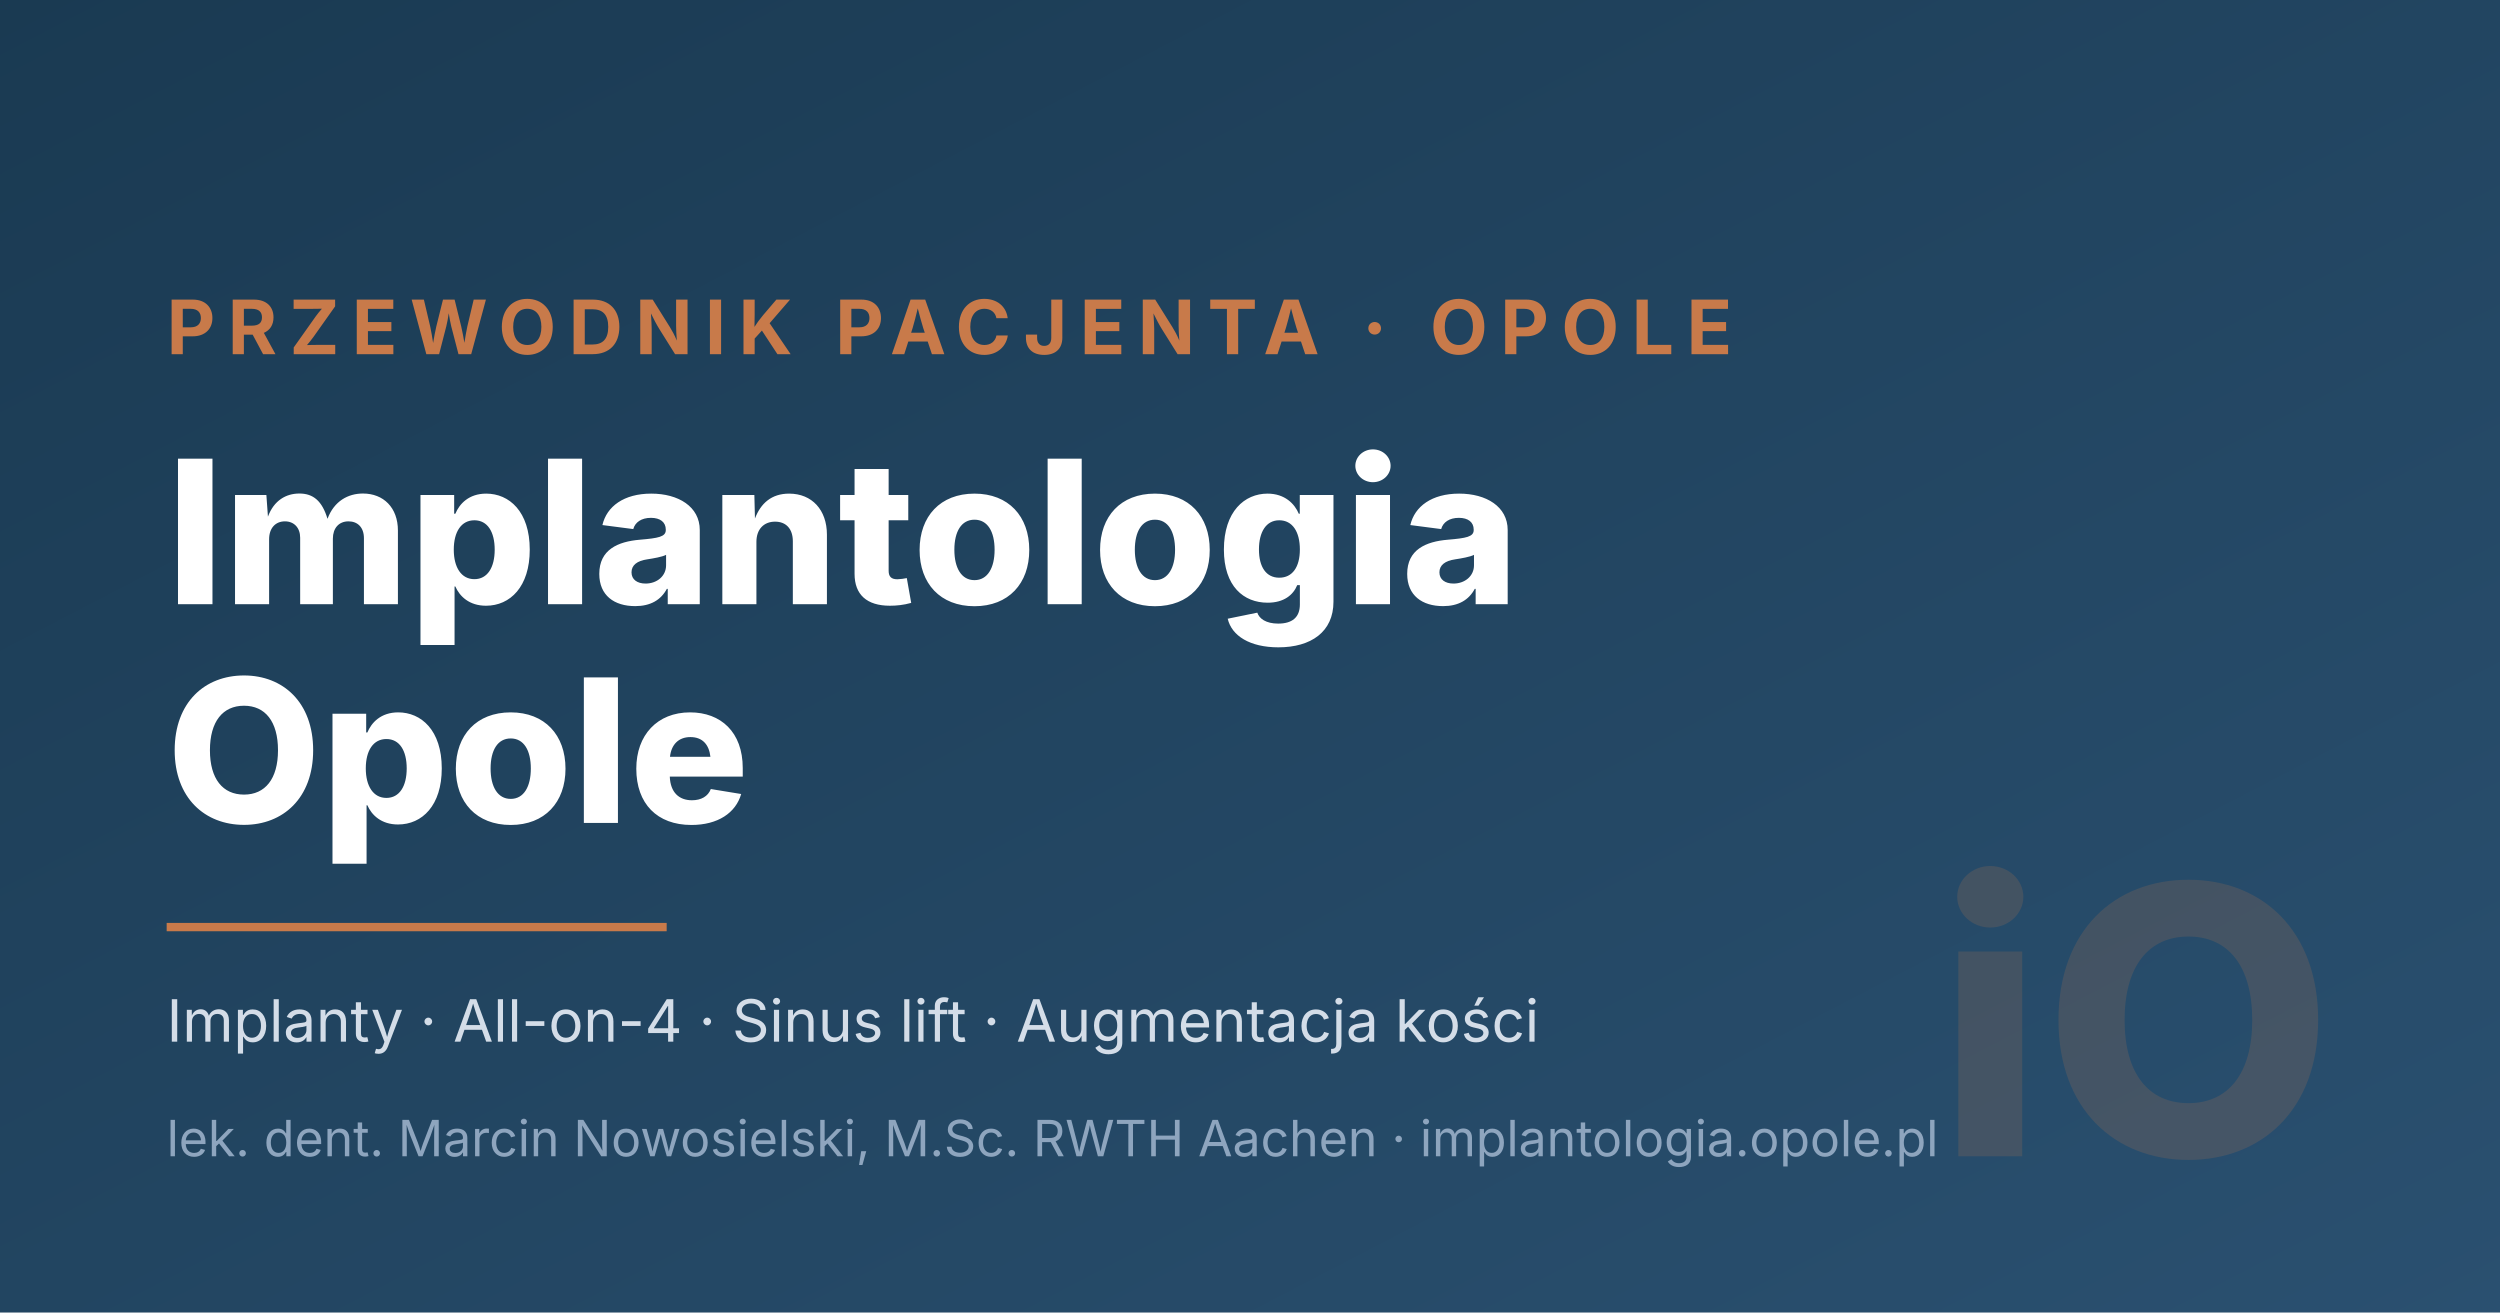
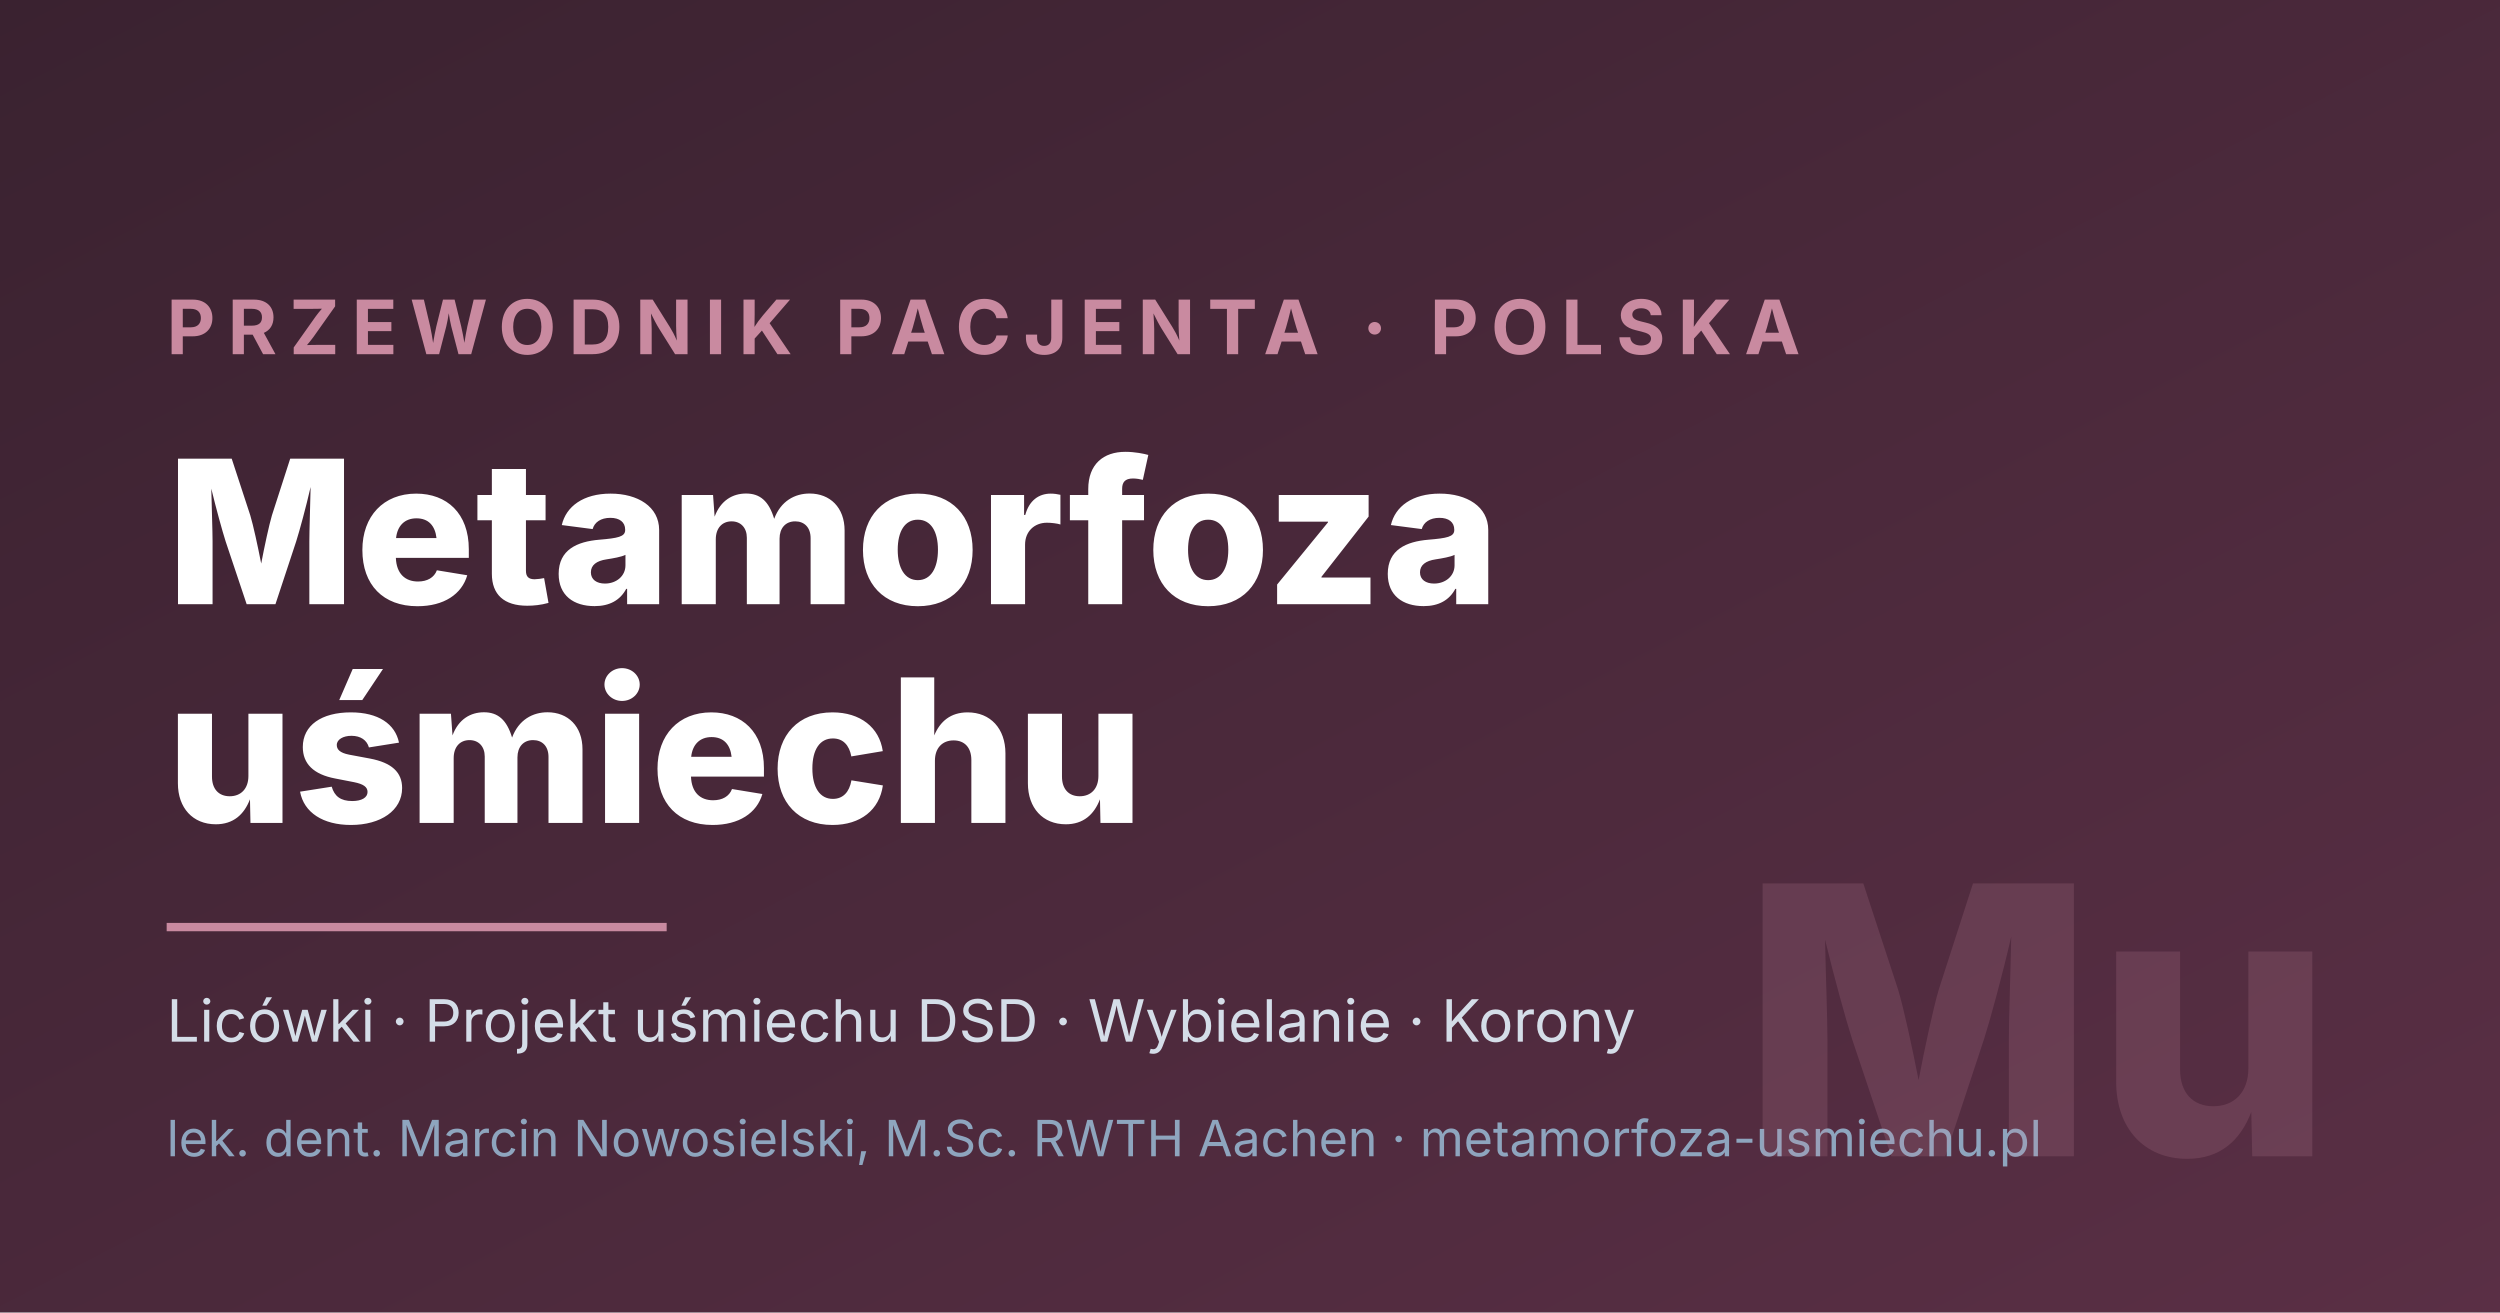
<svg xmlns="http://www.w3.org/2000/svg" viewBox="0 0 1200 630" width="1200" height="630">
  <defs>
    <linearGradient id="bg" x1="0" y1="0" x2="1" y2="1">
-       <stop offset="0%" stop-color="#1a3a52" />
-       <stop offset="100%" stop-color="#2a5070" />
+       <stop offset="0%" stop-color="#3a2230" />
+       <stop offset="100%" stop-color="#5a2f45" />
    </linearGradient>
  </defs>
  <rect width="1200" height="630" fill="url(#bg)" />
-   <text x="80" y="170" font-family="Inter, system-ui" font-size="36" fill="#c87a4a" letter-spacing="6" font-weight="700">PRZEWODNIK PACJENTA · OPOLE</text>
-   <text x="80" y="290" font-family="Inter, system-ui" font-size="96" fill="white" font-weight="800">Implantologia</text>
-   <text x="80" y="395" font-family="Inter, system-ui" font-size="96" fill="white" font-weight="800">Opole</text>
-   <line x1="80" y1="445" x2="320" y2="445" stroke="#c87a4a" stroke-width="4" />
-   <text x="80" y="500" font-family="Inter, system-ui" font-size="28" fill="#d4dde8">Implanty · All-on-4 · Sinus lift · Augmentacja kości</text>
-   <text x="80" y="555" font-family="Inter, system-ui" font-size="24" fill="#8ea5be">lek. dent. Marcin Nowosielski, M.Sc. RWTH Aachen  ·  implantologia.opole.pl</text>
-   <text x="1120" y="555" text-anchor="end" font-family="Inter, system-ui" font-size="180" font-weight="800" fill="#c87a4a" opacity="0.18">iO</text>
+   <text x="80" y="170" font-family="Inter, system-ui" font-size="36" fill="#c98aa0" letter-spacing="6" font-weight="700">PRZEWODNIK PACJENTA · POLSKA</text>
+   <text x="80" y="290" font-family="Inter, system-ui" font-size="96" fill="white" font-weight="800">Metamorfoza</text>
+   <text x="80" y="395" font-family="Inter, system-ui" font-size="96" fill="white" font-weight="800">uśmiechu</text>
+   <line x1="80" y1="445" x2="320" y2="445" stroke="#c98aa0" stroke-width="4" />
+   <text x="80" y="500" font-family="Inter, system-ui" font-size="28" fill="#d4dde8">Licówki · Projekt uśmiechu DSD · Wybielanie · Korony</text>
+   <text x="80" y="555" font-family="Inter, system-ui" font-size="24" fill="#8ea5be">lek. dent. Marcin Nowosielski, M.Sc. RWTH Aachen  ·  metamorfoza-usmiechu.pl</text>
+   <text x="1120" y="555" text-anchor="end" font-family="Inter, system-ui" font-size="180" font-weight="800" fill="#c98aa0" opacity="0.18">Mu</text>
</svg>
